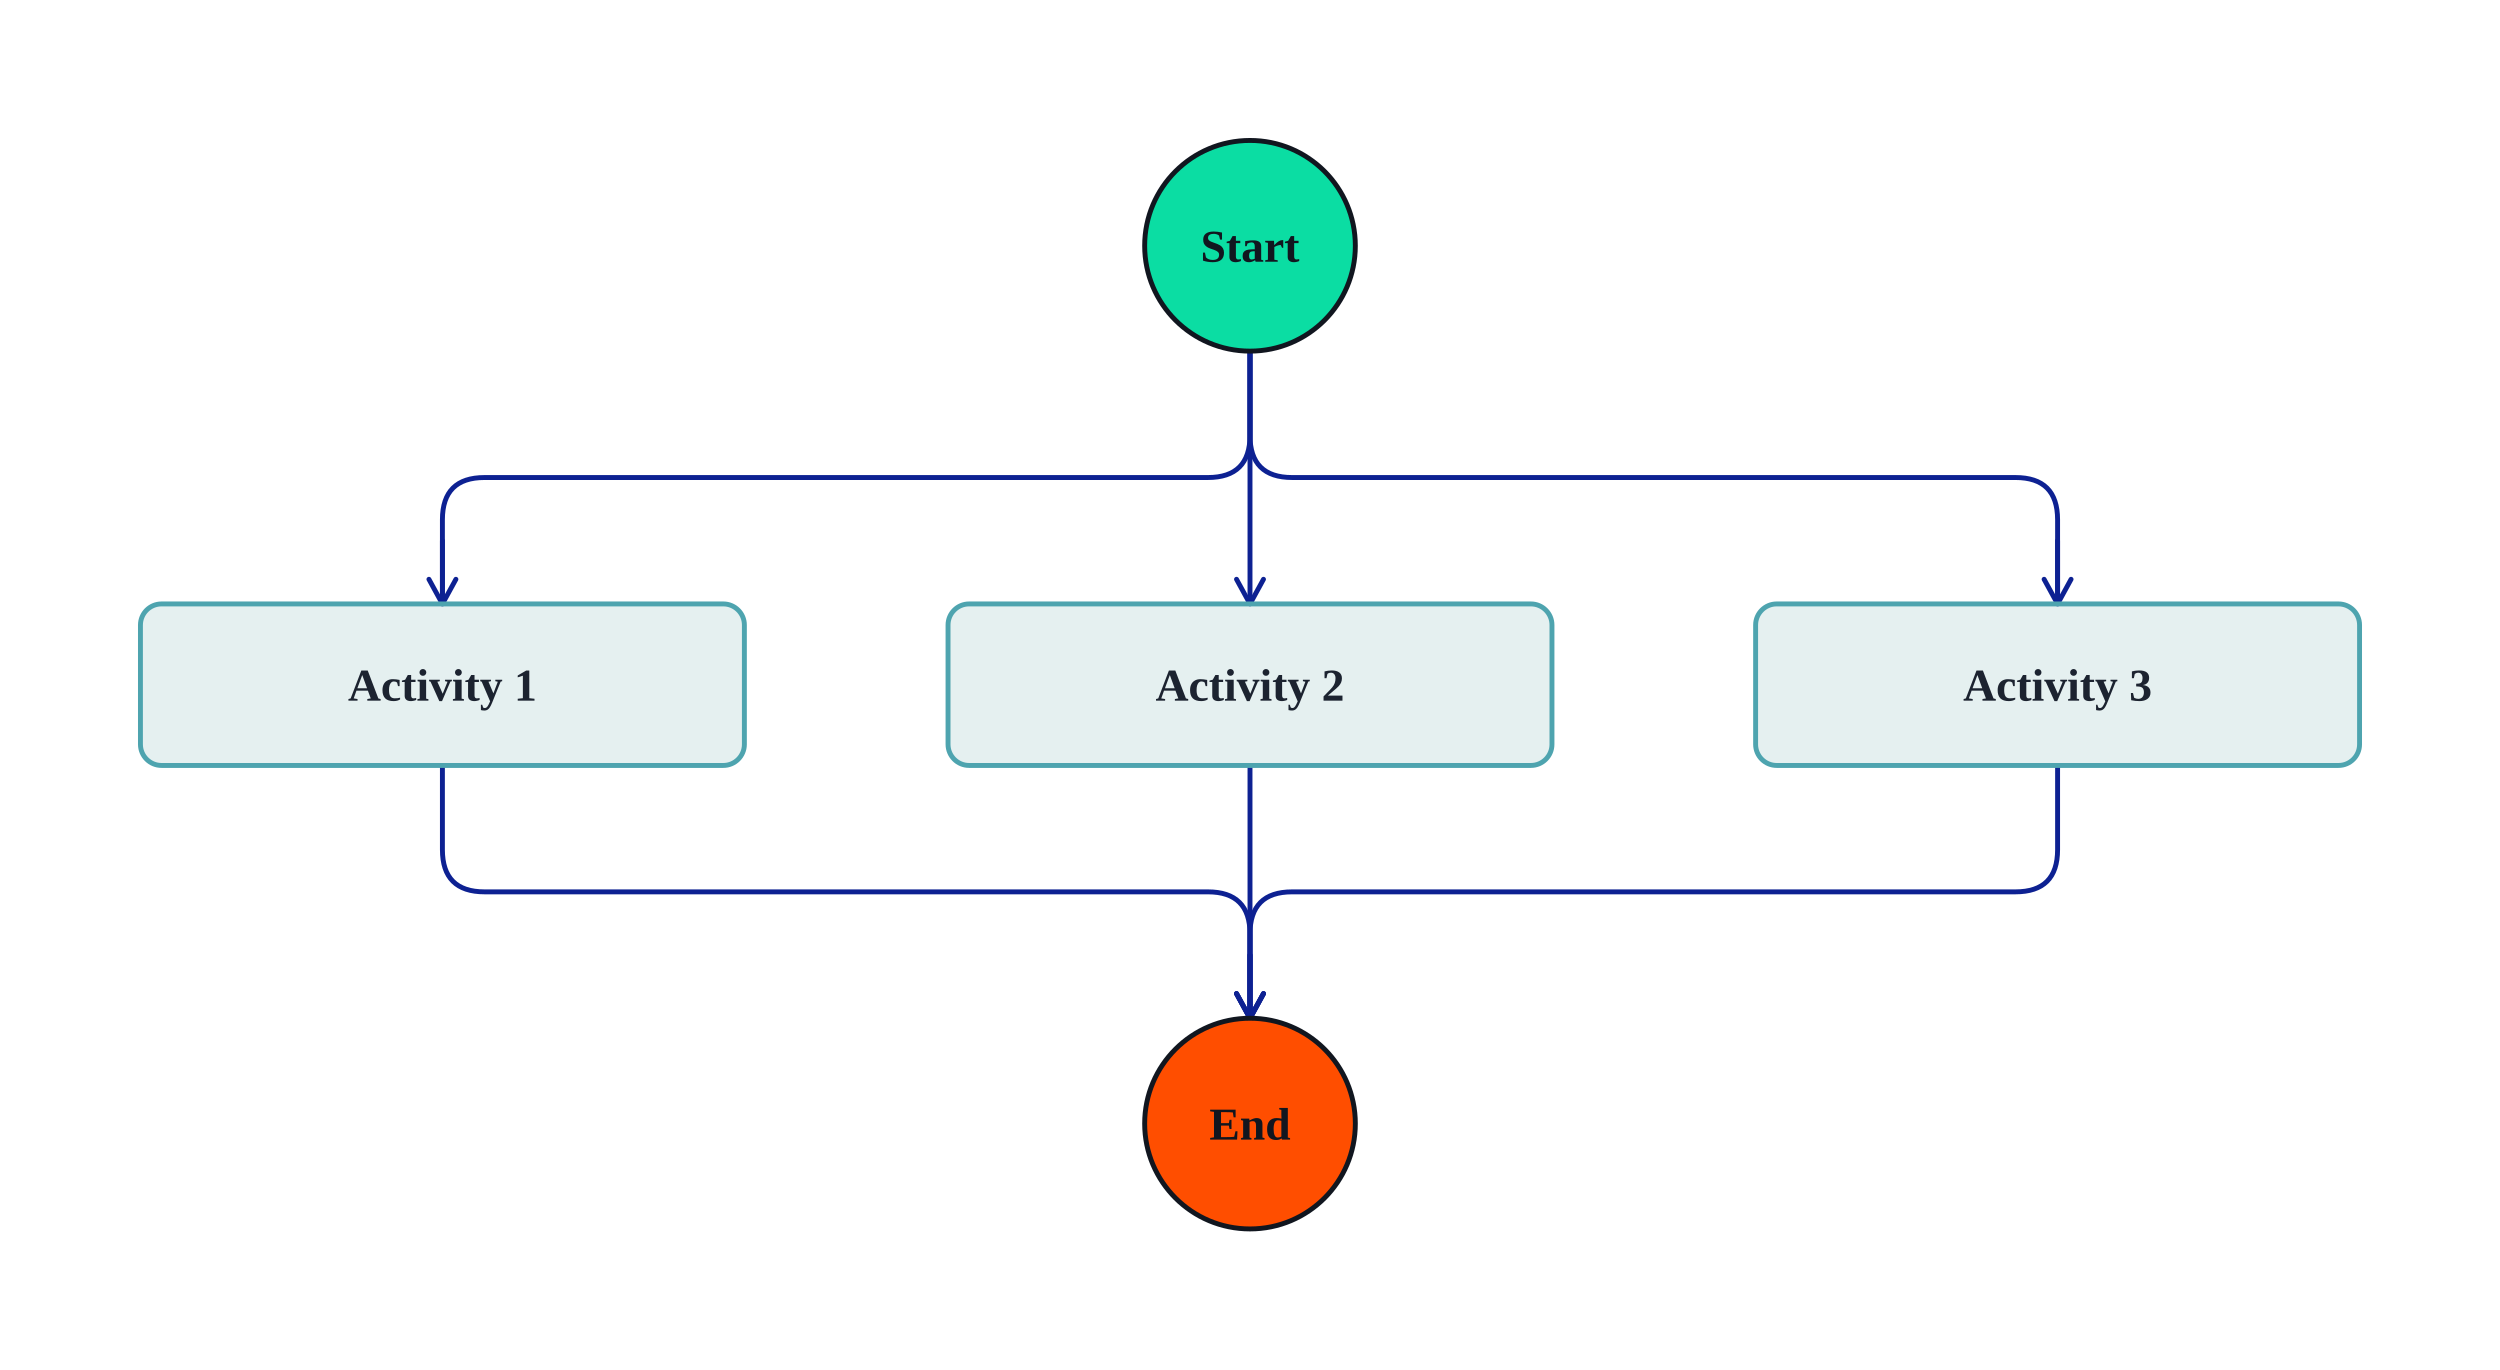
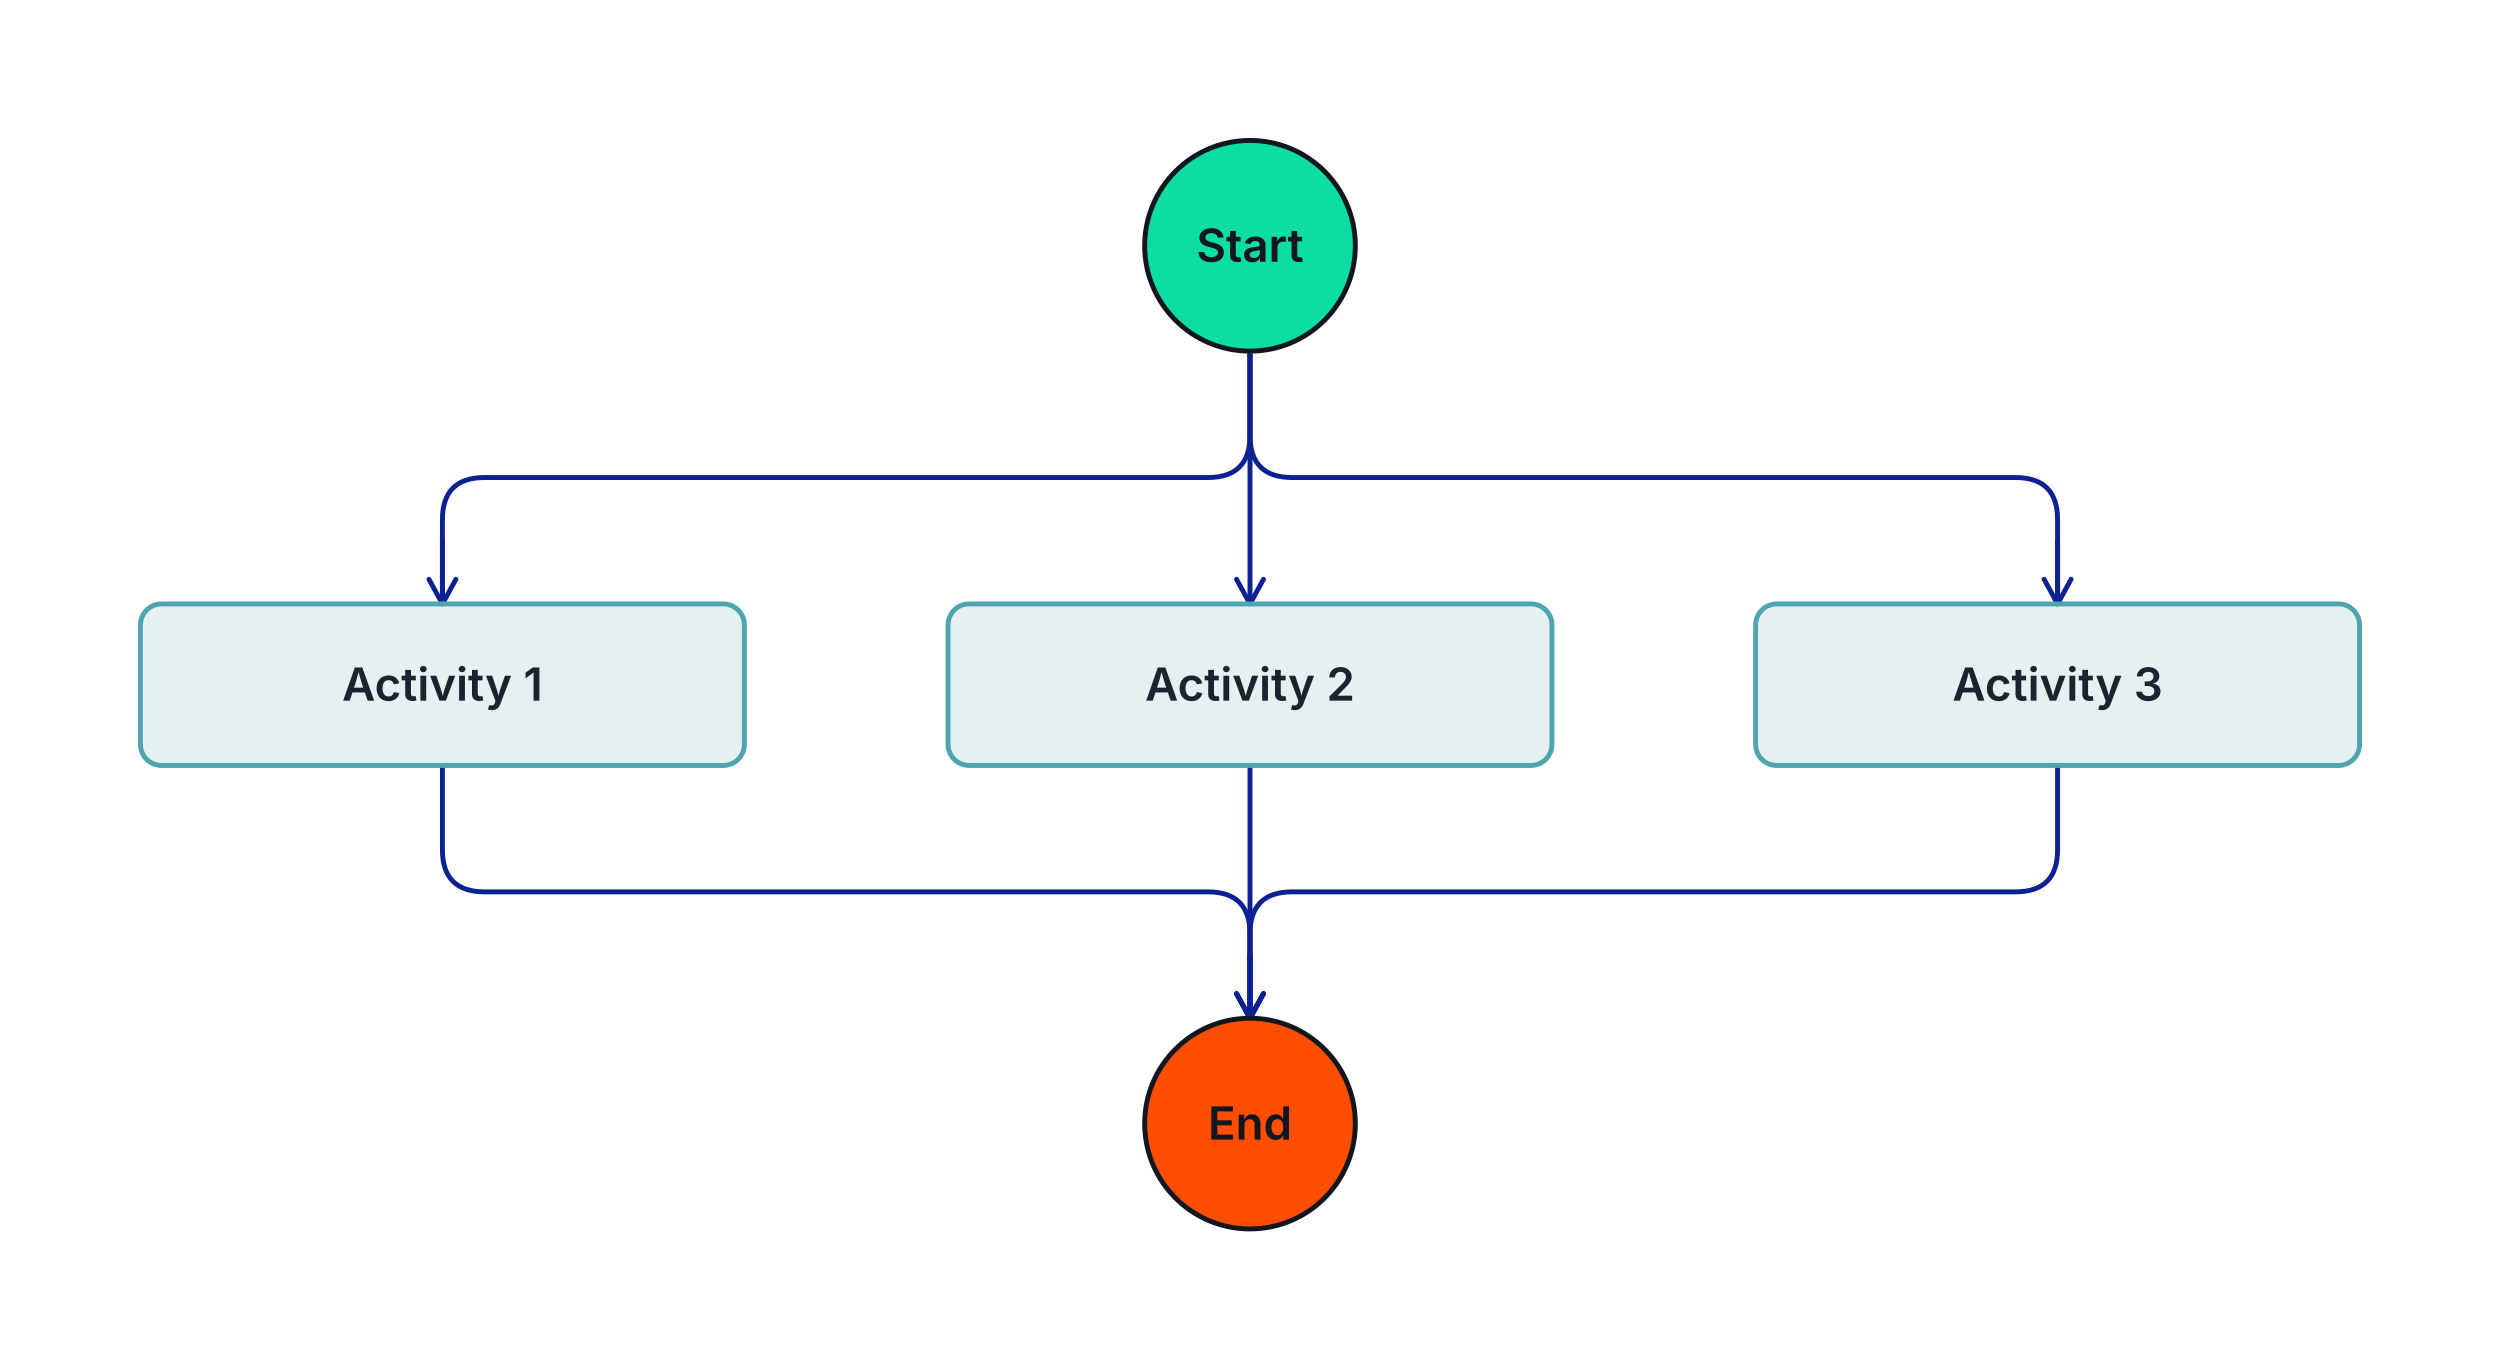
- <svg xmlns="http://www.w3.org/2000/svg" viewBox="0 0 712 390" role="img" aria-labelledby="workflow-fan-out-fan-in-title workflow-fan-out-fan-in-desc">
+ <svg xmlns="http://www.w3.org/2000/svg" font-family="Inter, &quot;Segoe UI&quot;, Roboto, Helvetica, Arial, sans-serif" viewBox="0 0 712 390" role="img" aria-labelledby="workflow-fan-out-fan-in-title workflow-fan-out-fan-in-desc">
  <g>
    <g class="d-elbow-arrow">
      <path class="d-run" d="M356,100 L356,124 Q356,136 344,136 L138,136 Q126,136 126,148 L126,172" fill="none" stroke="#0D2192" stroke-width="1.4" stroke-linecap="round" />
      <g class="d-arrow">
        <line x1="126" y1="154" x2="126" y2="172" stroke="#0D2192" stroke-width="1.4" stroke-linecap="round" stroke-linejoin="round" fill="none" />
        <polyline points="122.16,164.98 126,172 129.84,164.98" stroke="#0D2192" stroke-width="1.4" stroke-linecap="round" stroke-linejoin="round" fill="none" />
      </g>
    </g>
    <g class="d-arrow">
      <line x1="356" y1="100" x2="356" y2="172" stroke="#0D2192" stroke-width="1.4" stroke-linecap="round" stroke-linejoin="round" fill="none" />
      <polyline points="352.16,164.98 356,172 359.84,164.98" stroke="#0D2192" stroke-width="1.4" stroke-linecap="round" stroke-linejoin="round" fill="none" />
    </g>
    <g class="d-elbow-arrow">
      <path class="d-run" d="M356,100 L356,124 Q356,136 368,136 L574,136 Q586,136 586,148 L586,172" fill="none" stroke="#0D2192" stroke-width="1.4" stroke-linecap="round" />
      <g class="d-arrow">
        <line x1="586" y1="154" x2="586" y2="172" stroke="#0D2192" stroke-width="1.4" stroke-linecap="round" stroke-linejoin="round" fill="none" />
        <polyline points="582.16,164.98 586,172 589.84,164.98" stroke="#0D2192" stroke-width="1.4" stroke-linecap="round" stroke-linejoin="round" fill="none" />
      </g>
    </g>
  </g>
  <g>
    <g class="d-elbow-arrow">
      <path class="d-run" d="M126,218 L126,242 Q126,254 138,254 L344,254 Q356,254 356,266 L356,290" fill="none" stroke="#0D2192" stroke-width="1.4" stroke-linecap="round" />
      <g class="d-arrow">
        <line x1="356" y1="272" x2="356" y2="290" stroke="#0D2192" stroke-width="1.4" stroke-linecap="round" stroke-linejoin="round" fill="none" />
        <polyline points="352.16,282.98 356,290 359.84,282.98" stroke="#0D2192" stroke-width="1.4" stroke-linecap="round" stroke-linejoin="round" fill="none" />
      </g>
    </g>
    <g class="d-arrow">
      <line x1="356" y1="218" x2="356" y2="290" stroke="#0D2192" stroke-width="1.4" stroke-linecap="round" stroke-linejoin="round" fill="none" />
      <polyline points="352.16,282.98 356,290 359.84,282.98" stroke="#0D2192" stroke-width="1.4" stroke-linecap="round" stroke-linejoin="round" fill="none" />
    </g>
    <g class="d-elbow-arrow">
      <path class="d-run" d="M586,218 L586,242 Q586,254 574,254 L368,254 Q356,254 356,266 L356,290" fill="none" stroke="#0D2192" stroke-width="1.4" stroke-linecap="round" />
      <g class="d-arrow">
        <line x1="356" y1="272" x2="356" y2="290" stroke="#0D2192" stroke-width="1.4" stroke-linecap="round" stroke-linejoin="round" fill="none" />
        <polyline points="352.16,282.98 356,290 359.84,282.98" stroke="#0D2192" stroke-width="1.4" stroke-linecap="round" stroke-linejoin="round" fill="none" />
      </g>
    </g>
  </g>
  <g>
    <g class="d-box">
      <rect x="40" y="172" width="172" height="46" rx="6" fill="#D3E6E6" fill-opacity="0.6" stroke="#4EA4AF" stroke-width="1.4" stroke-linejoin="round" stroke-linecap="round" />
      <text x="126" y="199.55" text-anchor="middle" font-size="13" font-weight="600" fill="#1c2330">Activity 1</text>
    </g>
    <g class="d-box">
      <rect x="270" y="172" width="172" height="46" rx="6" fill="#D3E6E6" fill-opacity="0.6" stroke="#4EA4AF" stroke-width="1.4" stroke-linejoin="round" stroke-linecap="round" />
      <text x="356" y="199.55" text-anchor="middle" font-size="13" font-weight="600" fill="#1c2330">Activity 2</text>
    </g>
    <g class="d-box">
      <rect x="500" y="172" width="172" height="46" rx="6" fill="#D3E6E6" fill-opacity="0.6" stroke="#4EA4AF" stroke-width="1.4" stroke-linejoin="round" stroke-linecap="round" />
      <text x="586" y="199.55" text-anchor="middle" font-size="13" font-weight="600" fill="#1c2330">Activity 3</text>
    </g>
  </g>
  <g class="d-node">
    <circle cx="356" cy="70" r="30" fill="#0bdda3" stroke="#11161f" stroke-width="1.4" stroke-linejoin="round" stroke-linecap="round" />
    <g class="d-on-fill">
      <text x="356" y="74.55" text-anchor="middle" font-size="13" font-weight="600" fill="#11161f">Start</text>
    </g>
  </g>
  <g class="d-node">
    <circle cx="356" cy="320" r="30" fill="#ff4e00" stroke="#11161f" stroke-width="1.4" stroke-linejoin="round" stroke-linecap="round" />
    <g class="d-on-fill">
      <text x="356" y="324.55" text-anchor="middle" font-size="13" font-weight="600" fill="#11161f">End</text>
    </g>
  </g>
</svg>
